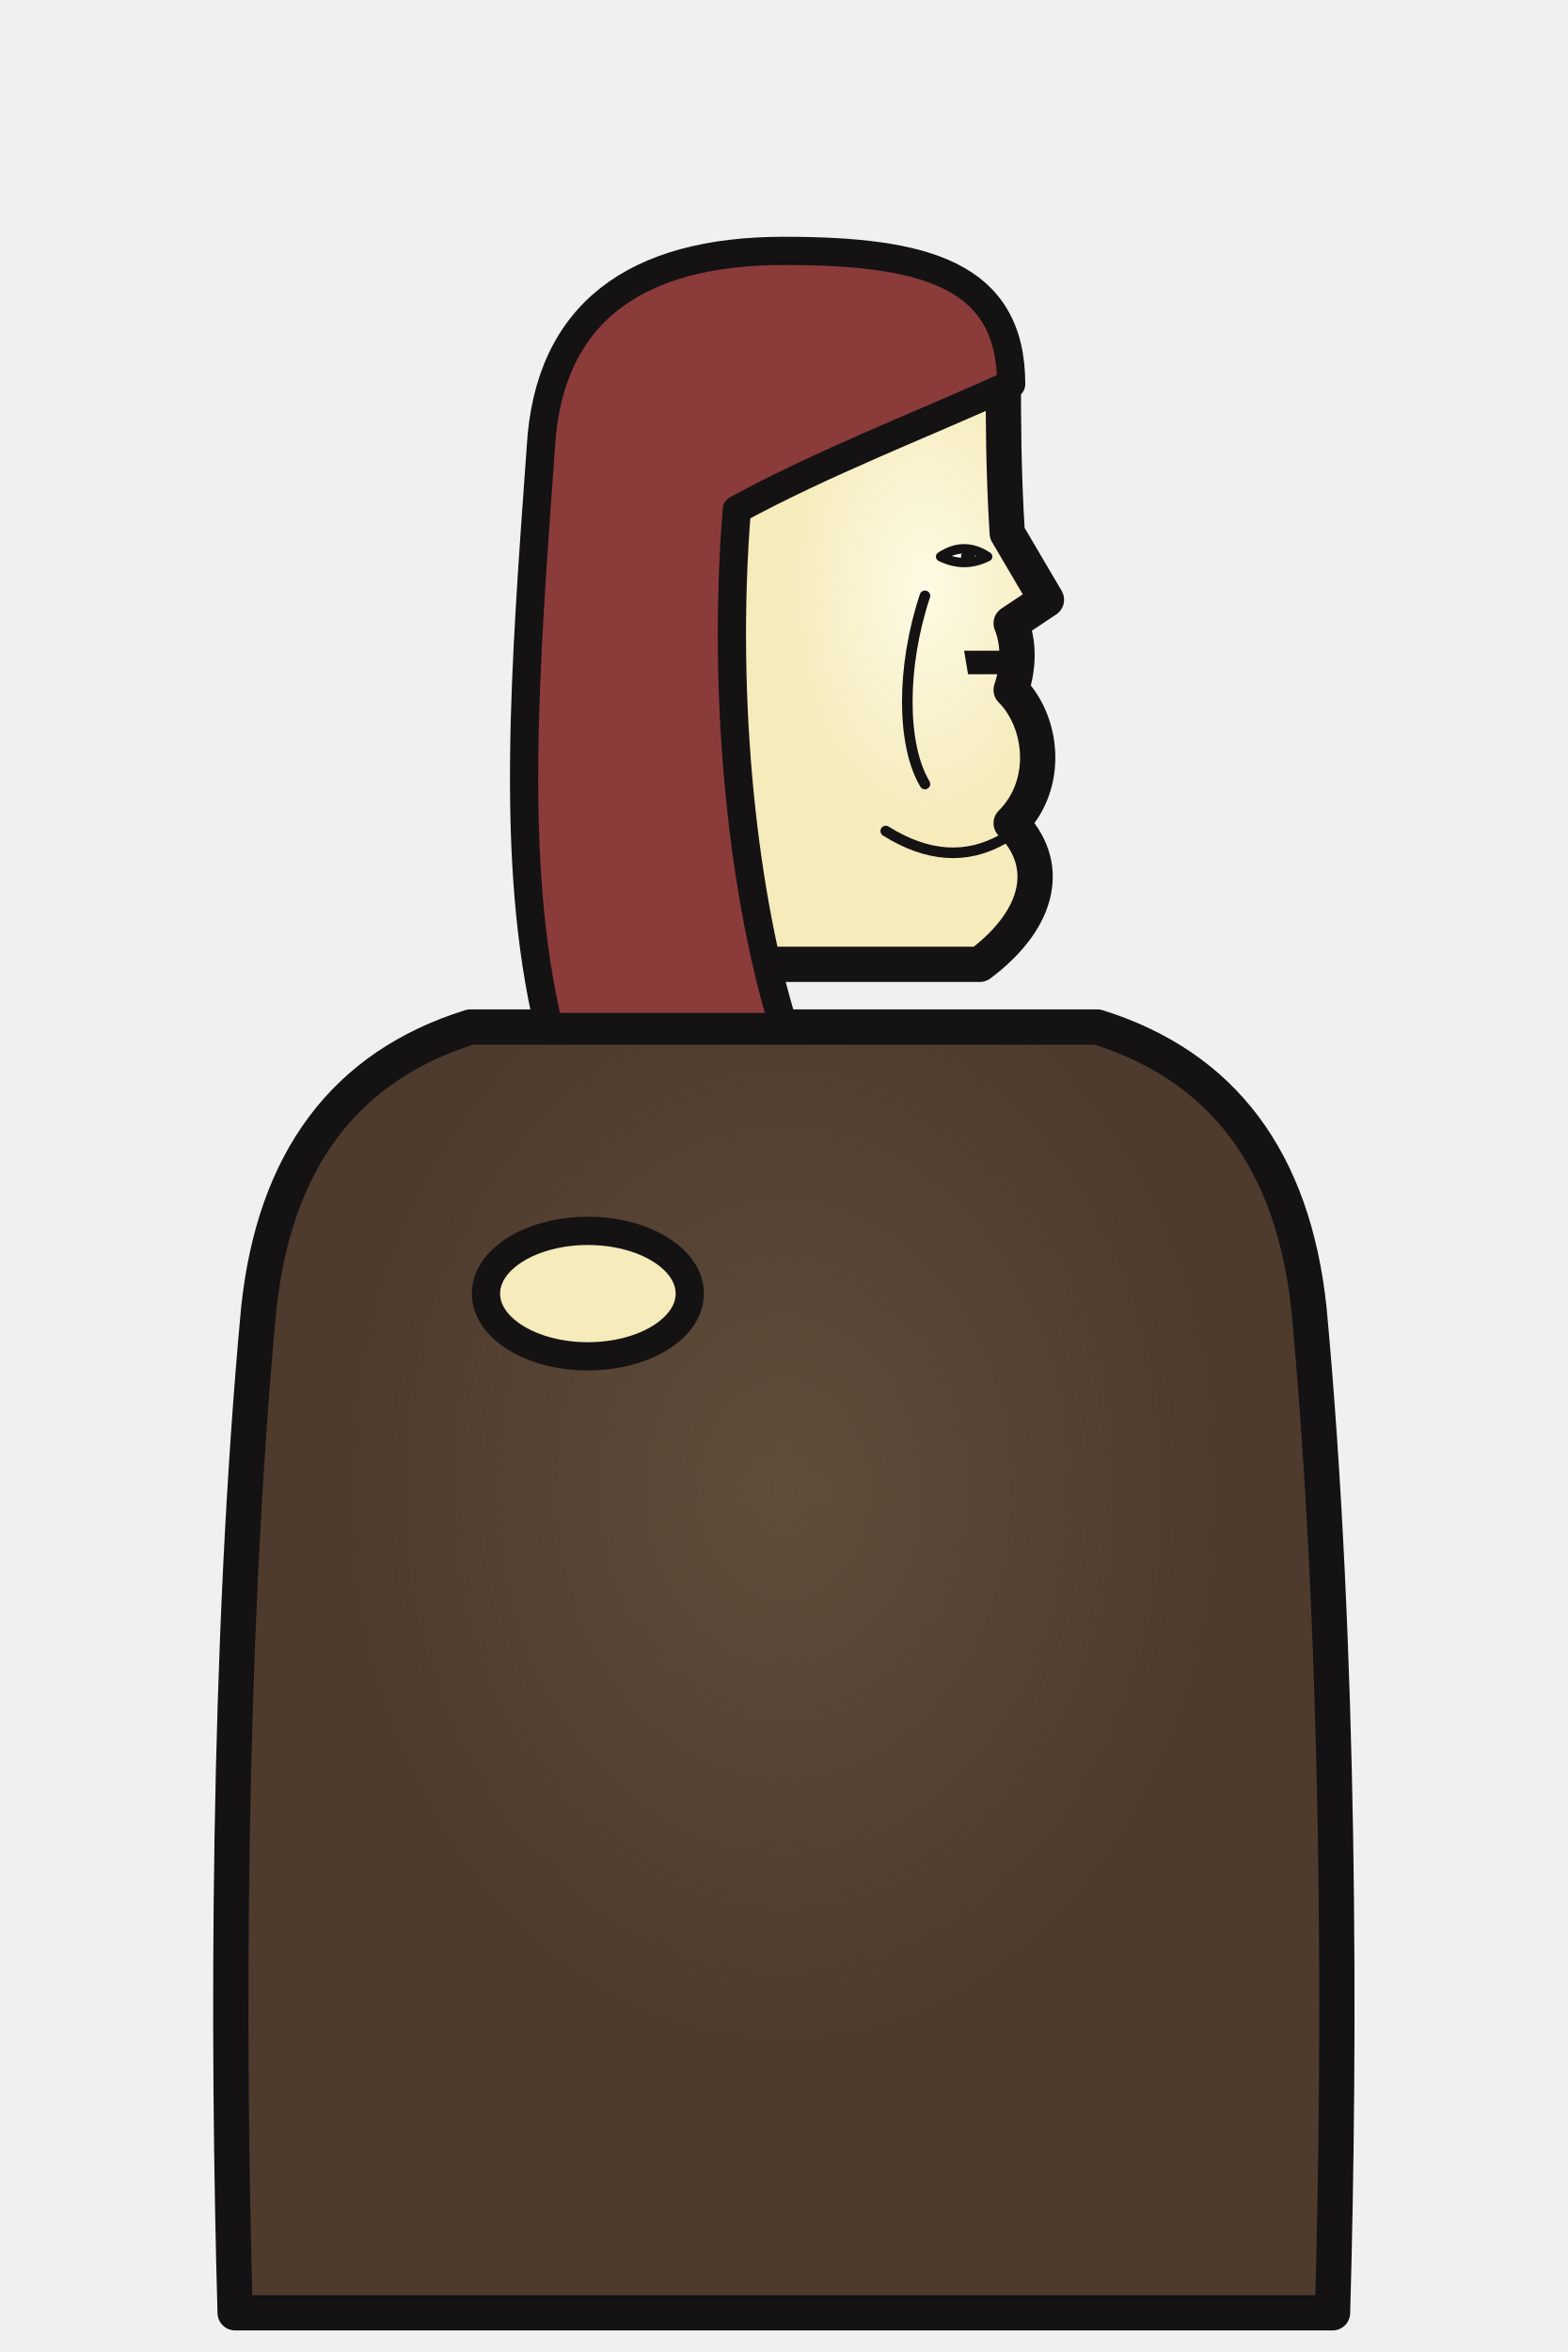
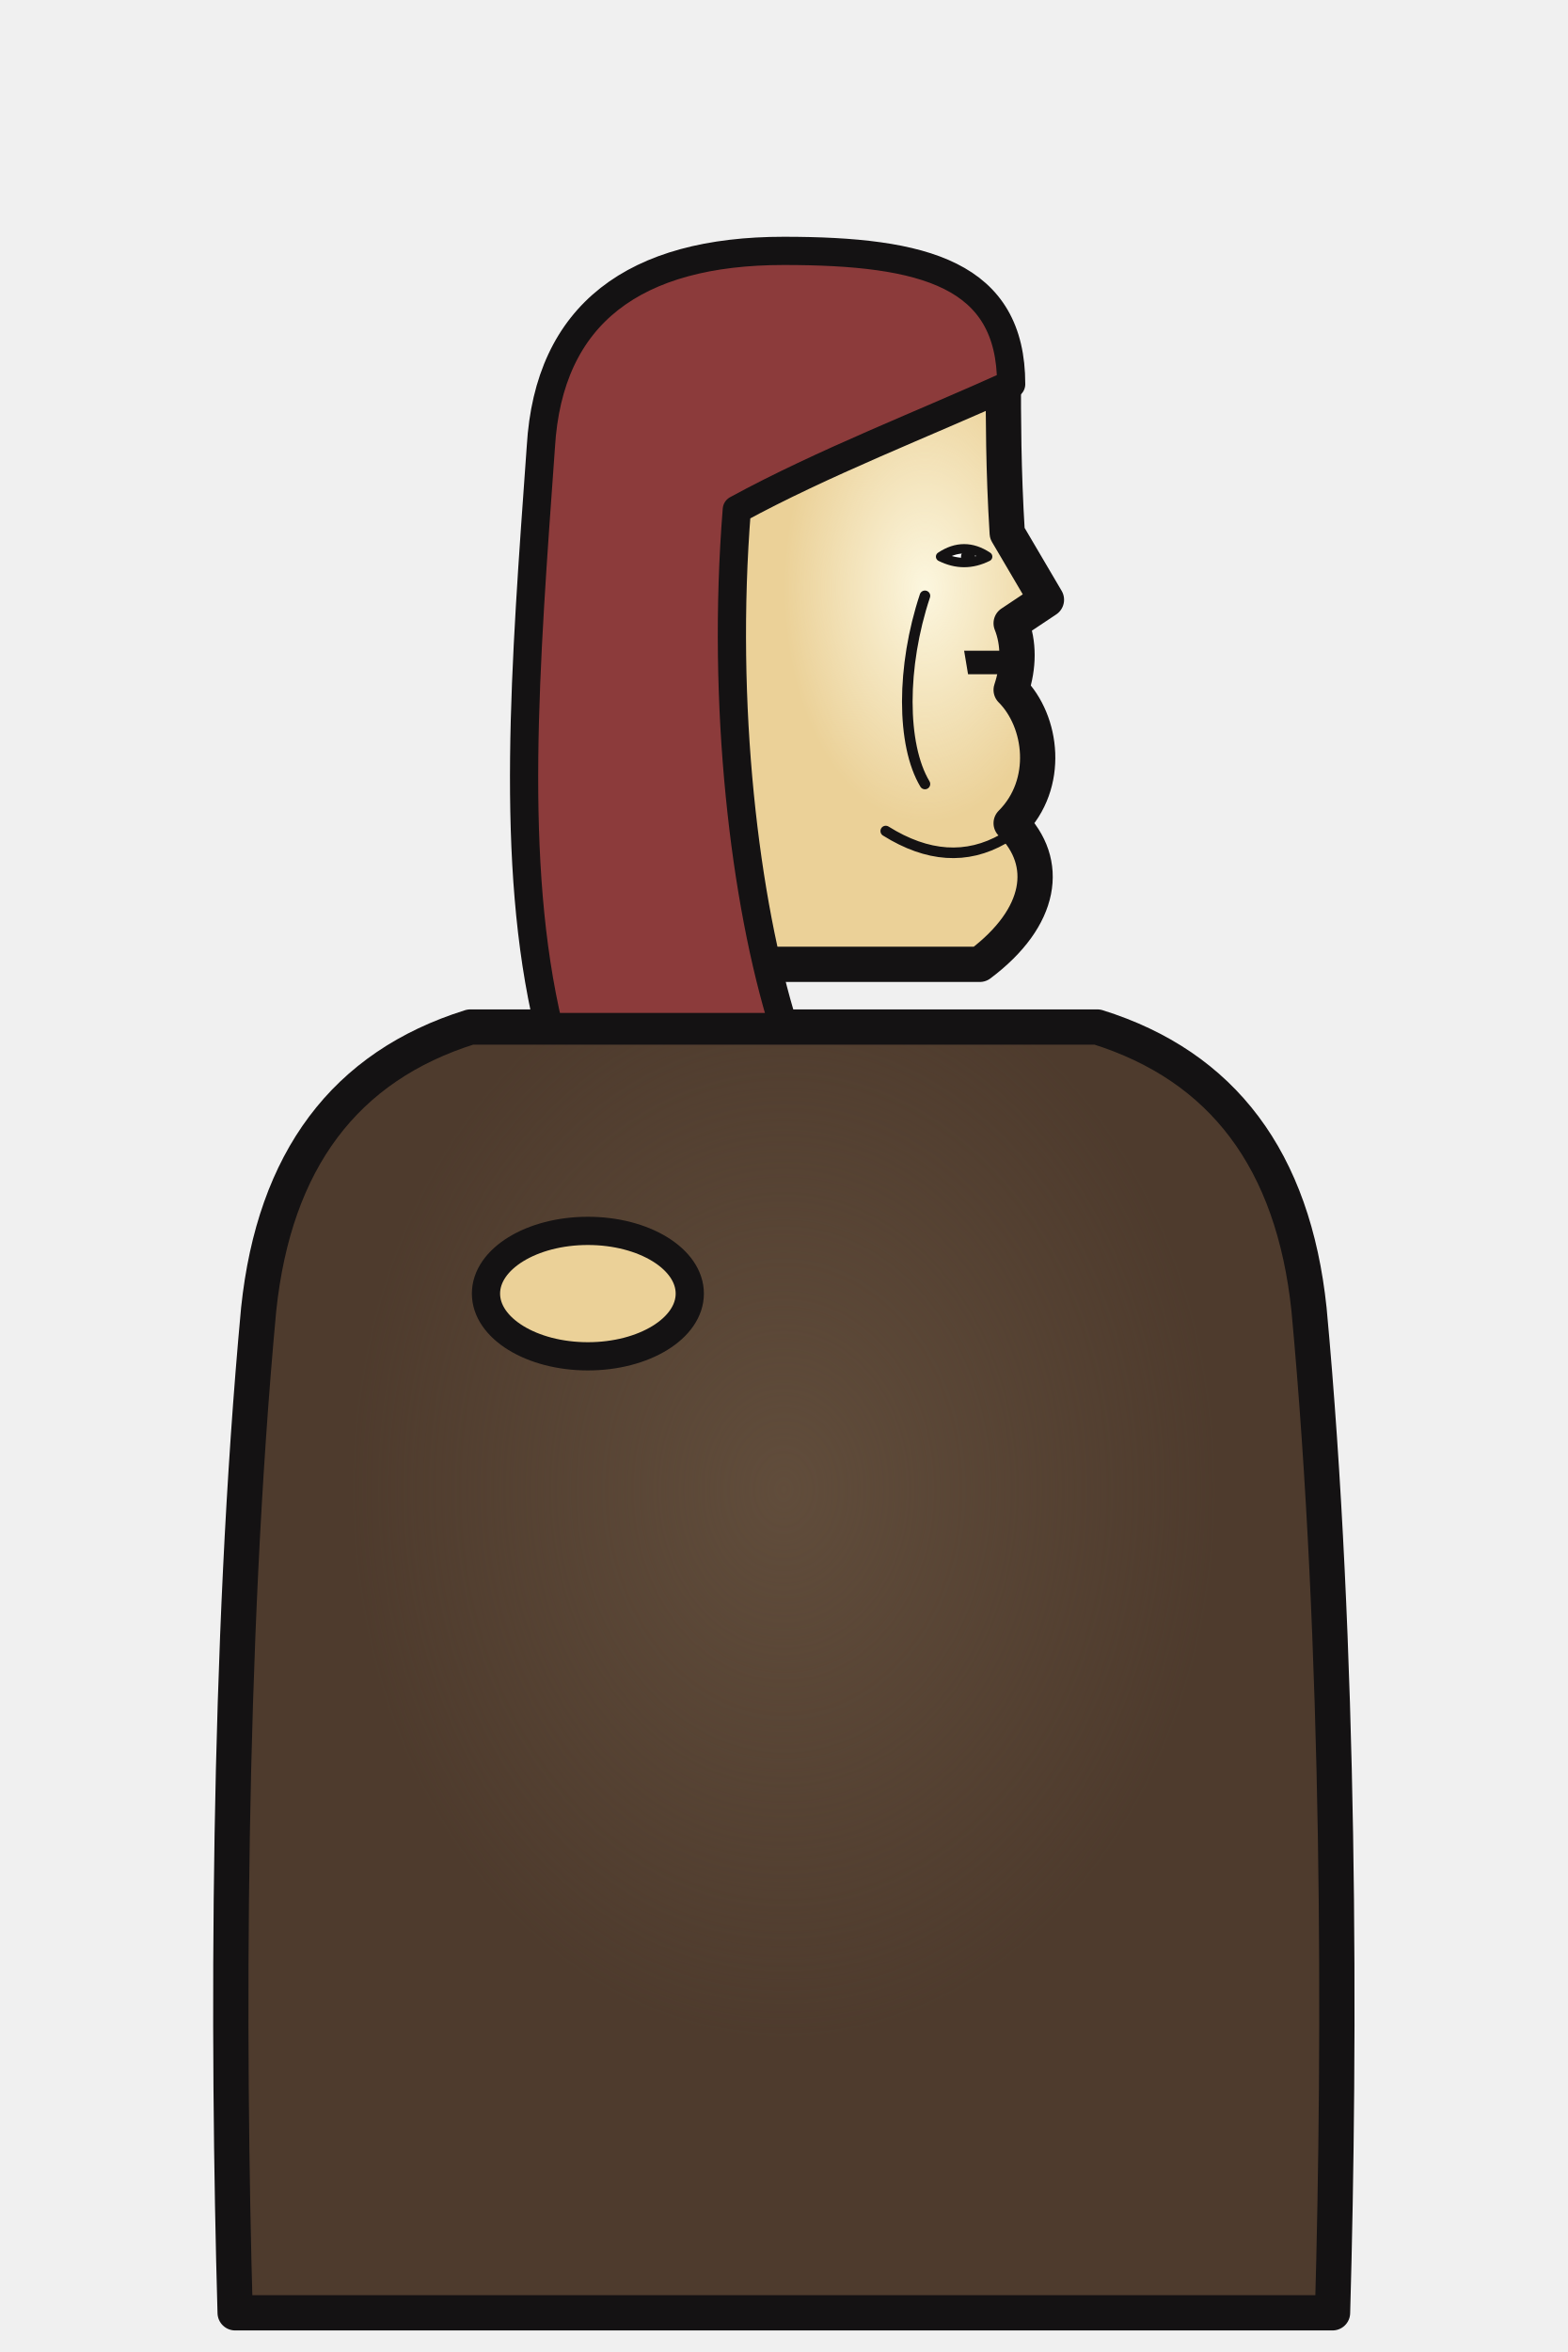
<svg xmlns="http://www.w3.org/2000/svg" width="800" height="1200" viewBox="0 0 400 600">
  <defs>
    <radialGradient id="g1">
      <stop offset="0" stop-color="#64503E" stop-opacity="0.85" />
      <stop offset="0.0" stop-color="#64503E" stop-opacity="0.85" />
      <stop offset="1" stop-color="#64503E" stop-opacity="0" />
    </radialGradient>
    <clipPath id="s1">
      <path d="M120,262 C88,272 70,296 66,334 C58,420 58,520 60,590 L340,590 C342,520 342,420 334,334 C330,296 312,272 280,262 Z" />
    </clipPath>
    <radialGradient id="g2">
      <stop offset="0" stop-color="#FFFDEB" stop-opacity="0.85" />
      <stop offset="0.0" stop-color="#FFFDEB" stop-opacity="0.85" />
      <stop offset="1" stop-color="#FFFDEB" stop-opacity="0" />
    </radialGradient>
    <clipPath id="s2">
      <path d="M156,96 C151,130 151,190 156,246 L250,246 C266,234 268,220 258,210 C268,200 266,184 258,176 C260,170 260,164 258,159 L267,153 L257,136 C256,120 256,106 256,96 Z" />
    </clipPath>
  </defs>
  <path d="M120,262 C88,272 70,296 66,334 C58,420 58,520 60,590 L340,590 C342,520 342,420 334,334 C330,296 312,272 280,262 Z" fill="#4E3B2D" />
  <g clip-path="url(#s1)">
    <ellipse cx="200" cy="380" rx="110" ry="140" fill="url(#g1)" />
  </g>
  <path d="M120,262 C88,272 70,296 66,334 C58,420 58,520 60,590 L340,590 C342,520 342,420 334,334 C330,296 312,272 280,262 Z" fill="none" stroke="#141213" stroke-width="9.0" stroke-linejoin="round" stroke-linecap="round" />
-   <path d="M156,96 C151,130 151,190 156,246 L250,246 C266,234 268,220 258,210 C268,200 266,184 258,176 C260,170 260,164 258,159 L267,153 L257,136 C256,120 256,106 256,96 Z" fill="#F5EBBB" />
+   <path d="M156,96 C151,130 151,190 156,246 L250,246 C266,234 268,220 258,210 C268,200 266,184 258,176 C260,170 260,164 258,159 L267,153 L257,136 C256,120 256,106 256,96 Z" fill="#EBD198" />
  <g clip-path="url(#s2)">
    <ellipse cx="236" cy="150" rx="36" ry="60" fill="url(#g2)" />
  </g>
  <path d="M156,96 C151,130 151,190 156,246 L250,246 C266,234 268,220 258,210 C268,200 266,184 258,176 C260,170 260,164 258,159 L267,153 L257,136 C256,120 256,106 256,96 Z" fill="none" stroke="#141213" stroke-width="9.0" stroke-linejoin="round" stroke-linecap="round" />
  <path d="M240,142 Q246,138 252,142 Q246,145 240,142 Z" fill="#FFFFFF" stroke="#141213" stroke-width="2.4" stroke-linejoin="round" stroke-linecap="round" />
  <ellipse cx="247.0" cy="142.0" rx="1.8" ry="1.8" fill="#141213" />
  <path d="M246,166 L258,166 L257,172 L247,172 Z" fill="#141213" />
  <path d="M236,152 C230,170 230,190 236,200 M226,212 Q242,222 256,214" fill="none" stroke="#141213" stroke-width="2.7" stroke-linejoin="round" stroke-linecap="round" />
  <path d="M258,98 C258,70 236,64 200,64 C162,64 140,80 138,114 C134,170 130,220 140,262 L200,262 C190,230 184,180 188,130 C210,118 236,108 258,98 Z" fill="#8C3B3B" stroke="#141213" stroke-width="7.2" stroke-linejoin="round" stroke-linecap="round" />
-   <ellipse cx="150.0" cy="330.0" rx="26.0" ry="16.0" fill="#F5EBBB" stroke="#141213" stroke-width="7.2" />
+   <ellipse cx="150.0" cy="330.0" rx="26.0" ry="16.0" fill="#EBD198" stroke="#141213" stroke-width="7.2" />
</svg>
